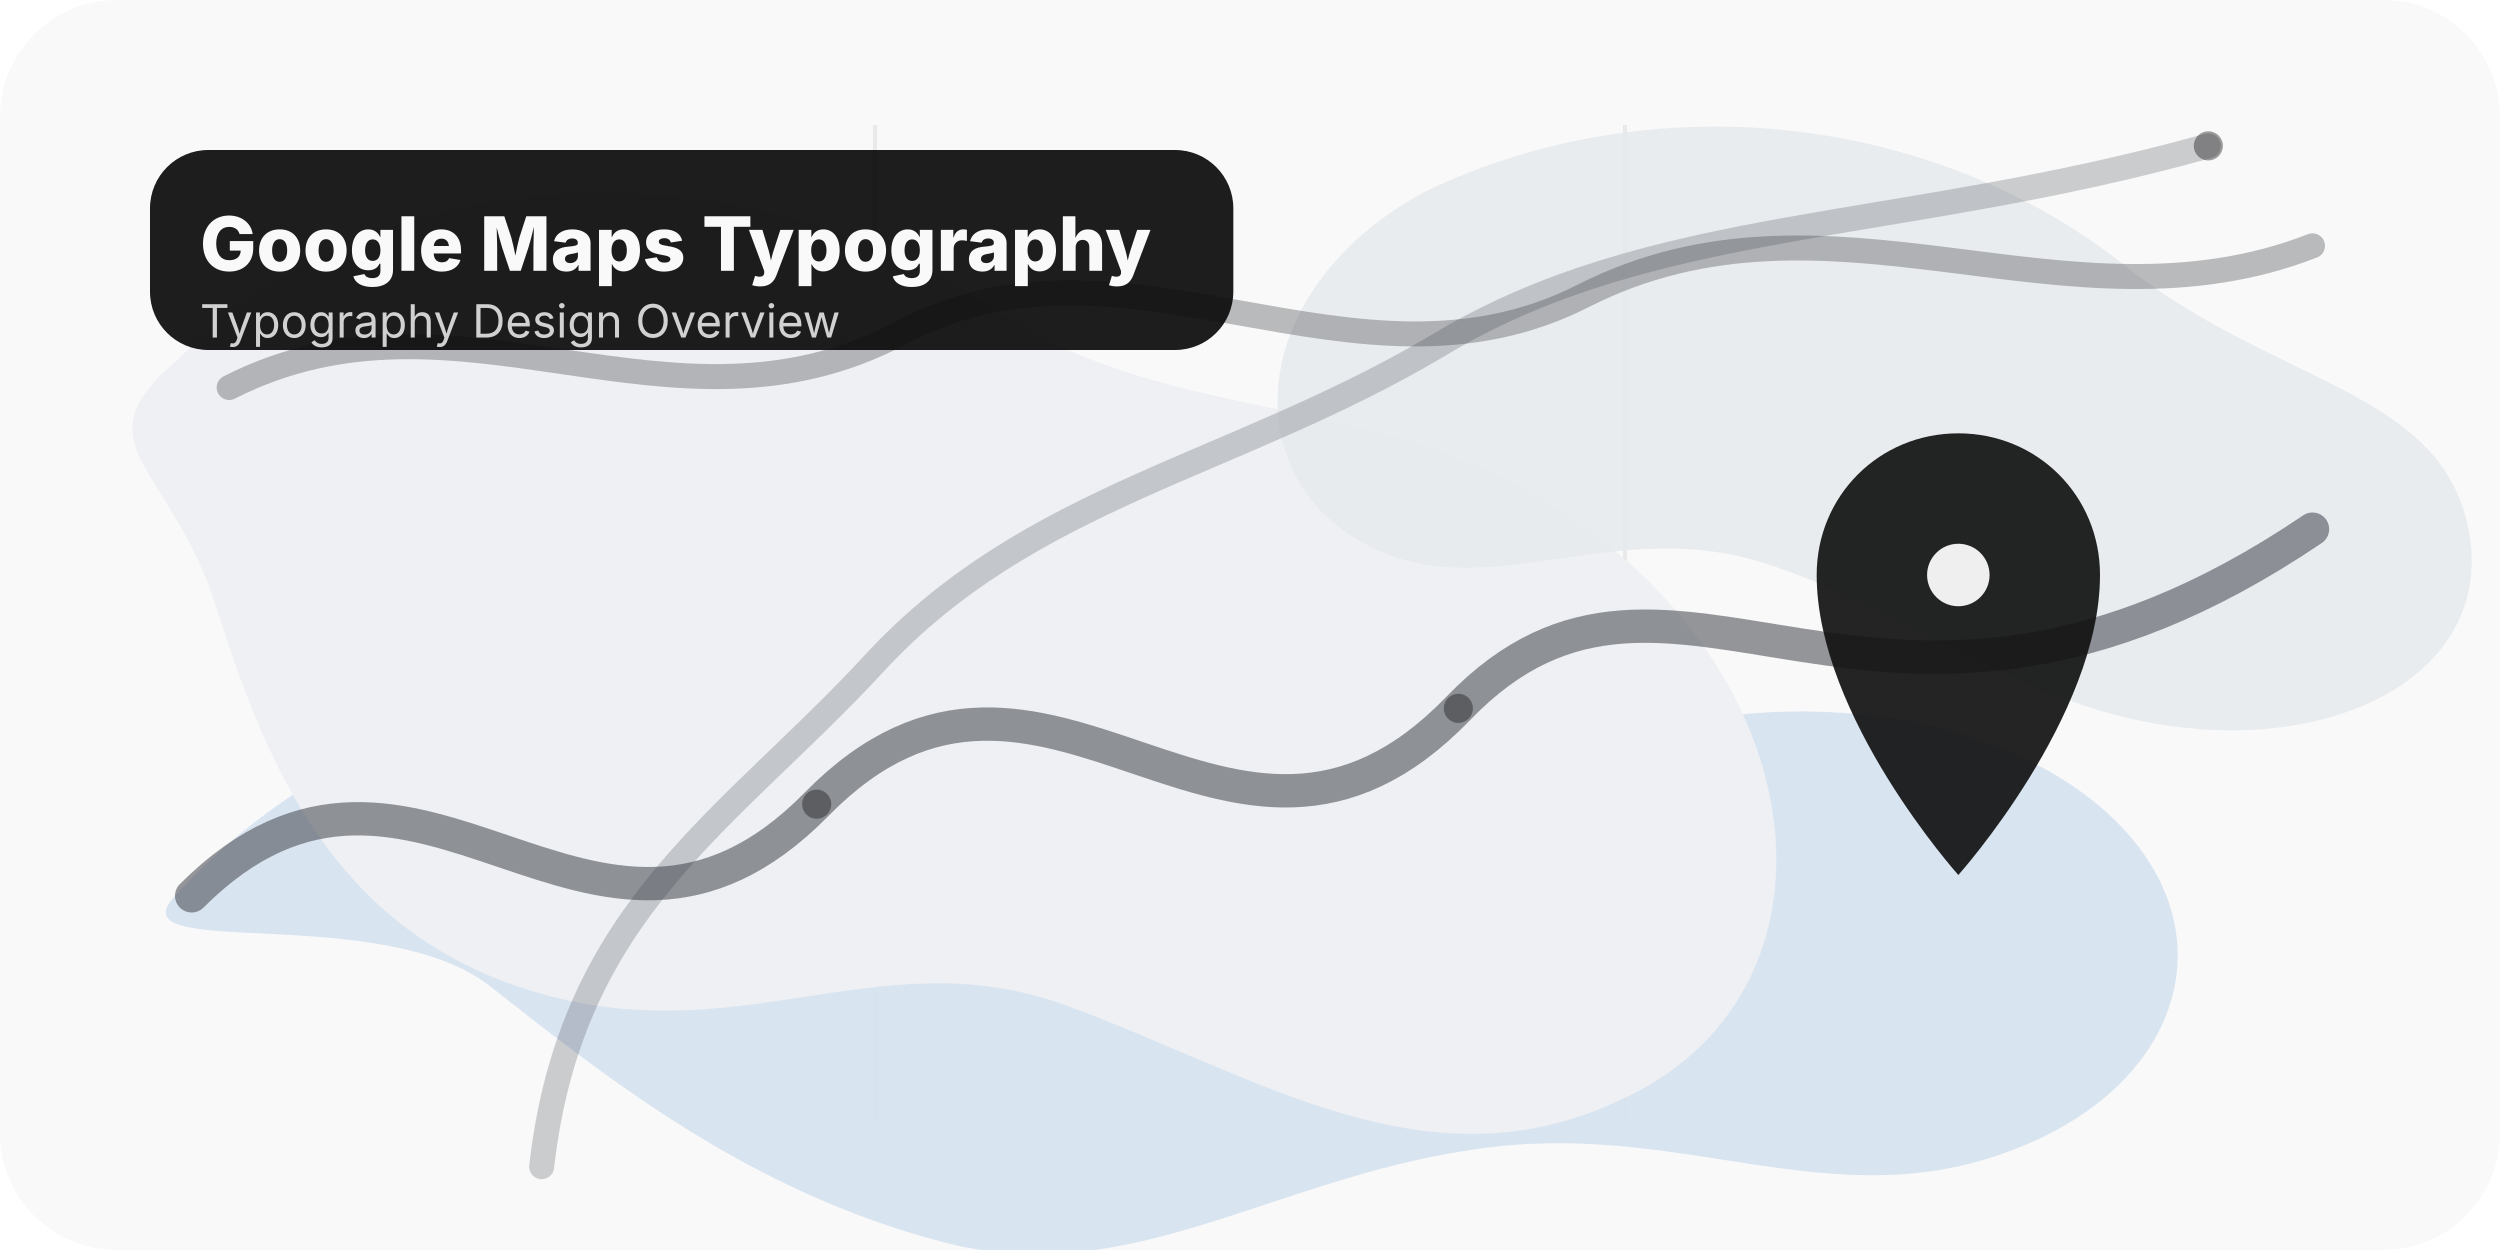
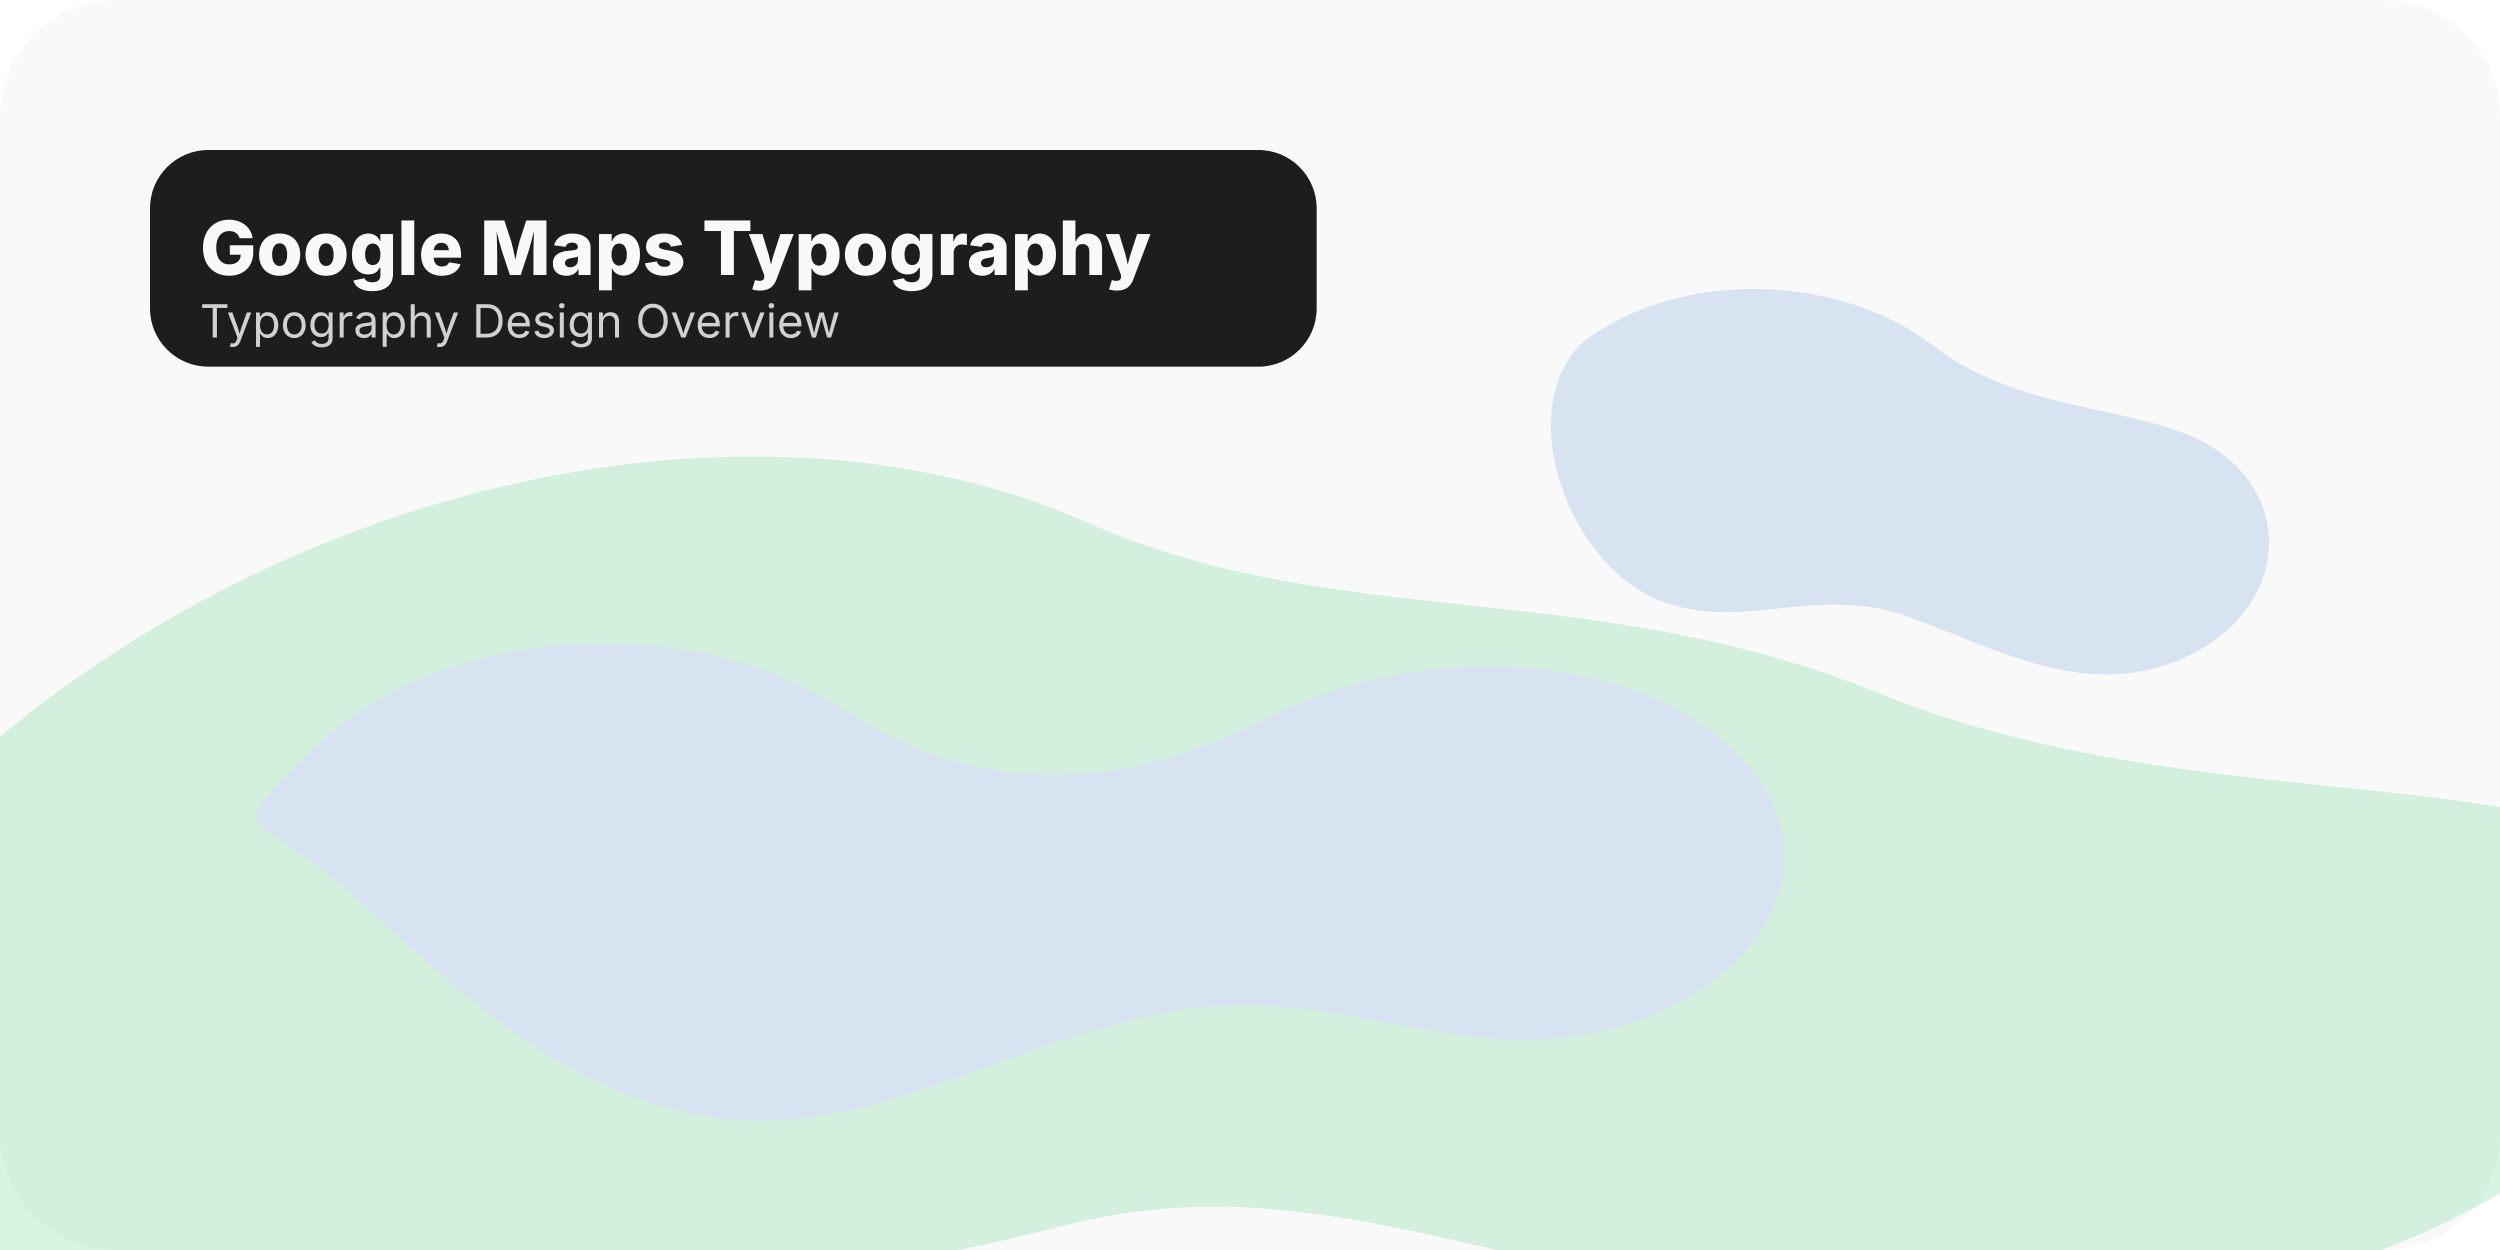
<svg xmlns="http://www.w3.org/2000/svg" width="1200" height="600" viewBox="0 0 1200 600" role="img" aria-labelledby="title desc">
  <rect width="1200" height="600" rx="56" fill="#F9F9F9" />
-   <g opacity="0.07" stroke="#111111" stroke-width="2" fill="none">
-     <path d="M420 60 V540" />
-     <path d="M780 60 V540" />
-   </g>
-   <path d="M84 430 C190 314, 358 306, 456 372 C542 430, 650 426, 736 374 C810 330, 926 330, 996 378 C1074 432, 1056 518, 966 552 C878 586, 806 536, 706 552 C610 566, 540 620, 452 596 C360 572, 292 518, 236 474 C184 432, 54 462, 84 430 Z" fill="#D7E3F0" opacity="0.95" />
-   <path d="M86 172 C186 70, 362 72, 476 148 C566 208, 666 184, 762 254 C874 336, 884 476, 782 526 C686 574, 604 516, 510 482 C420 450, 352 508, 250 474 C160 444, 128 368, 104 292 C82 222, 36 214, 86 172 Z" fill="#EEF0F3" />
-   <path d="M684 92 C792 40, 926 54, 1018 126 C1090 184, 1168 186, 1184 250 C1200 316, 1134 356, 1056 350 C976 344, 928 298, 852 272 C774 244, 710 296, 650 258 C592 222, 602 136, 684 92 Z" fill="#E7EAEE" opacity="0.92" />
-   <g fill="none" stroke-linecap="round" stroke-linejoin="round">
-     <path d="M92 430 C200 322, 284 496, 392 386 C502 274, 590 454, 700 340 C804 232, 900 396, 1110 254" stroke="#3E4248" stroke-opacity="0.54" stroke-width="16" />
-     <path d="M110 186 C220 130, 322 218, 432 160 C540 102, 650 198, 760 142 C878 82, 992 164, 1110 118" stroke="#3E4248" stroke-opacity="0.34" stroke-width="12" />
-     <path d="M260 560 C274 436, 350 394, 420 318 C494 238, 592 224, 690 166 C792 104, 910 112, 1060 70" stroke="#3E4248" stroke-opacity="0.24" stroke-width="12" />
-   </g>
-   <g fill="#111111" opacity="0.40">
-     <circle cx="392" cy="386" r="7" />
-     <circle cx="700" cy="340" r="7" />
-     <circle cx="1060" cy="70" r="7" />
-   </g>
+   <path d="M-40 390 C120 230, 360 180, 520 250 C640 304, 760 276, 900 332 C1060 398, 1250 360, 1280 430 C1320 520, 1160 650, 900 630 C720 616, 640 560, 520 586 C360 628, 120 650, -20 600 C-120 564, -120 470, -40 390 Z" fill="#22C55E" opacity="0.18" />
+   <path d="M150 360 C210 300, 330 292, 404 340 C470 384, 540 380, 610 344 C676 310, 768 312, 820 350 C884 396, 860 466, 780 492 C702 516, 642 470, 560 486 C470 504, 410 552, 330 534 C248 516, 198 450, 150 414 C118 390, 110 400, 150 360 Z" fill="#D7E3F0" />
+   <path d="M760 164 C808 128, 884 132, 928 166 C972 200, 1032 194, 1064 216 C1102 242, 1096 292, 1052 314 C1004 338, 960 312, 916 296 C872 280, 836 304, 796 288 C752 270, 726 196, 760 164 Z" fill="#D7E3F0" />
  <g>
-     <path d="M872 276 C872 238, 902 208, 940 208 C978 208, 1008 238, 1008 276 C1008 344, 940 420, 940 420 C940 420, 872 344, 872 276 Z" fill="#111111" opacity="0.92" />
-     <circle cx="940" cy="276" r="15" fill="#F9F9F9" opacity="0.95" />
-   </g>
-   <g>
-     <rect x="72" y="72" width="520" height="96" rx="28" fill="#0A0A0A" opacity="0.92" />
-     <text x="96" y="130" font-family="-apple-system, BlinkMacSystemFont, 'Segoe UI', sans-serif" font-size="36" font-weight="800" fill="#F9F9F9">Google Maps Typography</text>
+     <rect x="72" y="72" width="560" height="104" rx="28" fill="#0A0A0A" opacity="0.92" />
+     <text x="96" y="132" font-family="-apple-system, BlinkMacSystemFont, 'Segoe UI', sans-serif" font-size="36" font-weight="800" fill="#F9F9F9">Google Maps Typography</text>
    <text x="96" y="162" font-family="-apple-system, BlinkMacSystemFont, 'Segoe UI', sans-serif" font-size="22" fill="#F9F9F9" opacity="0.82">Typography Design Overview</text>
  </g>
</svg>
